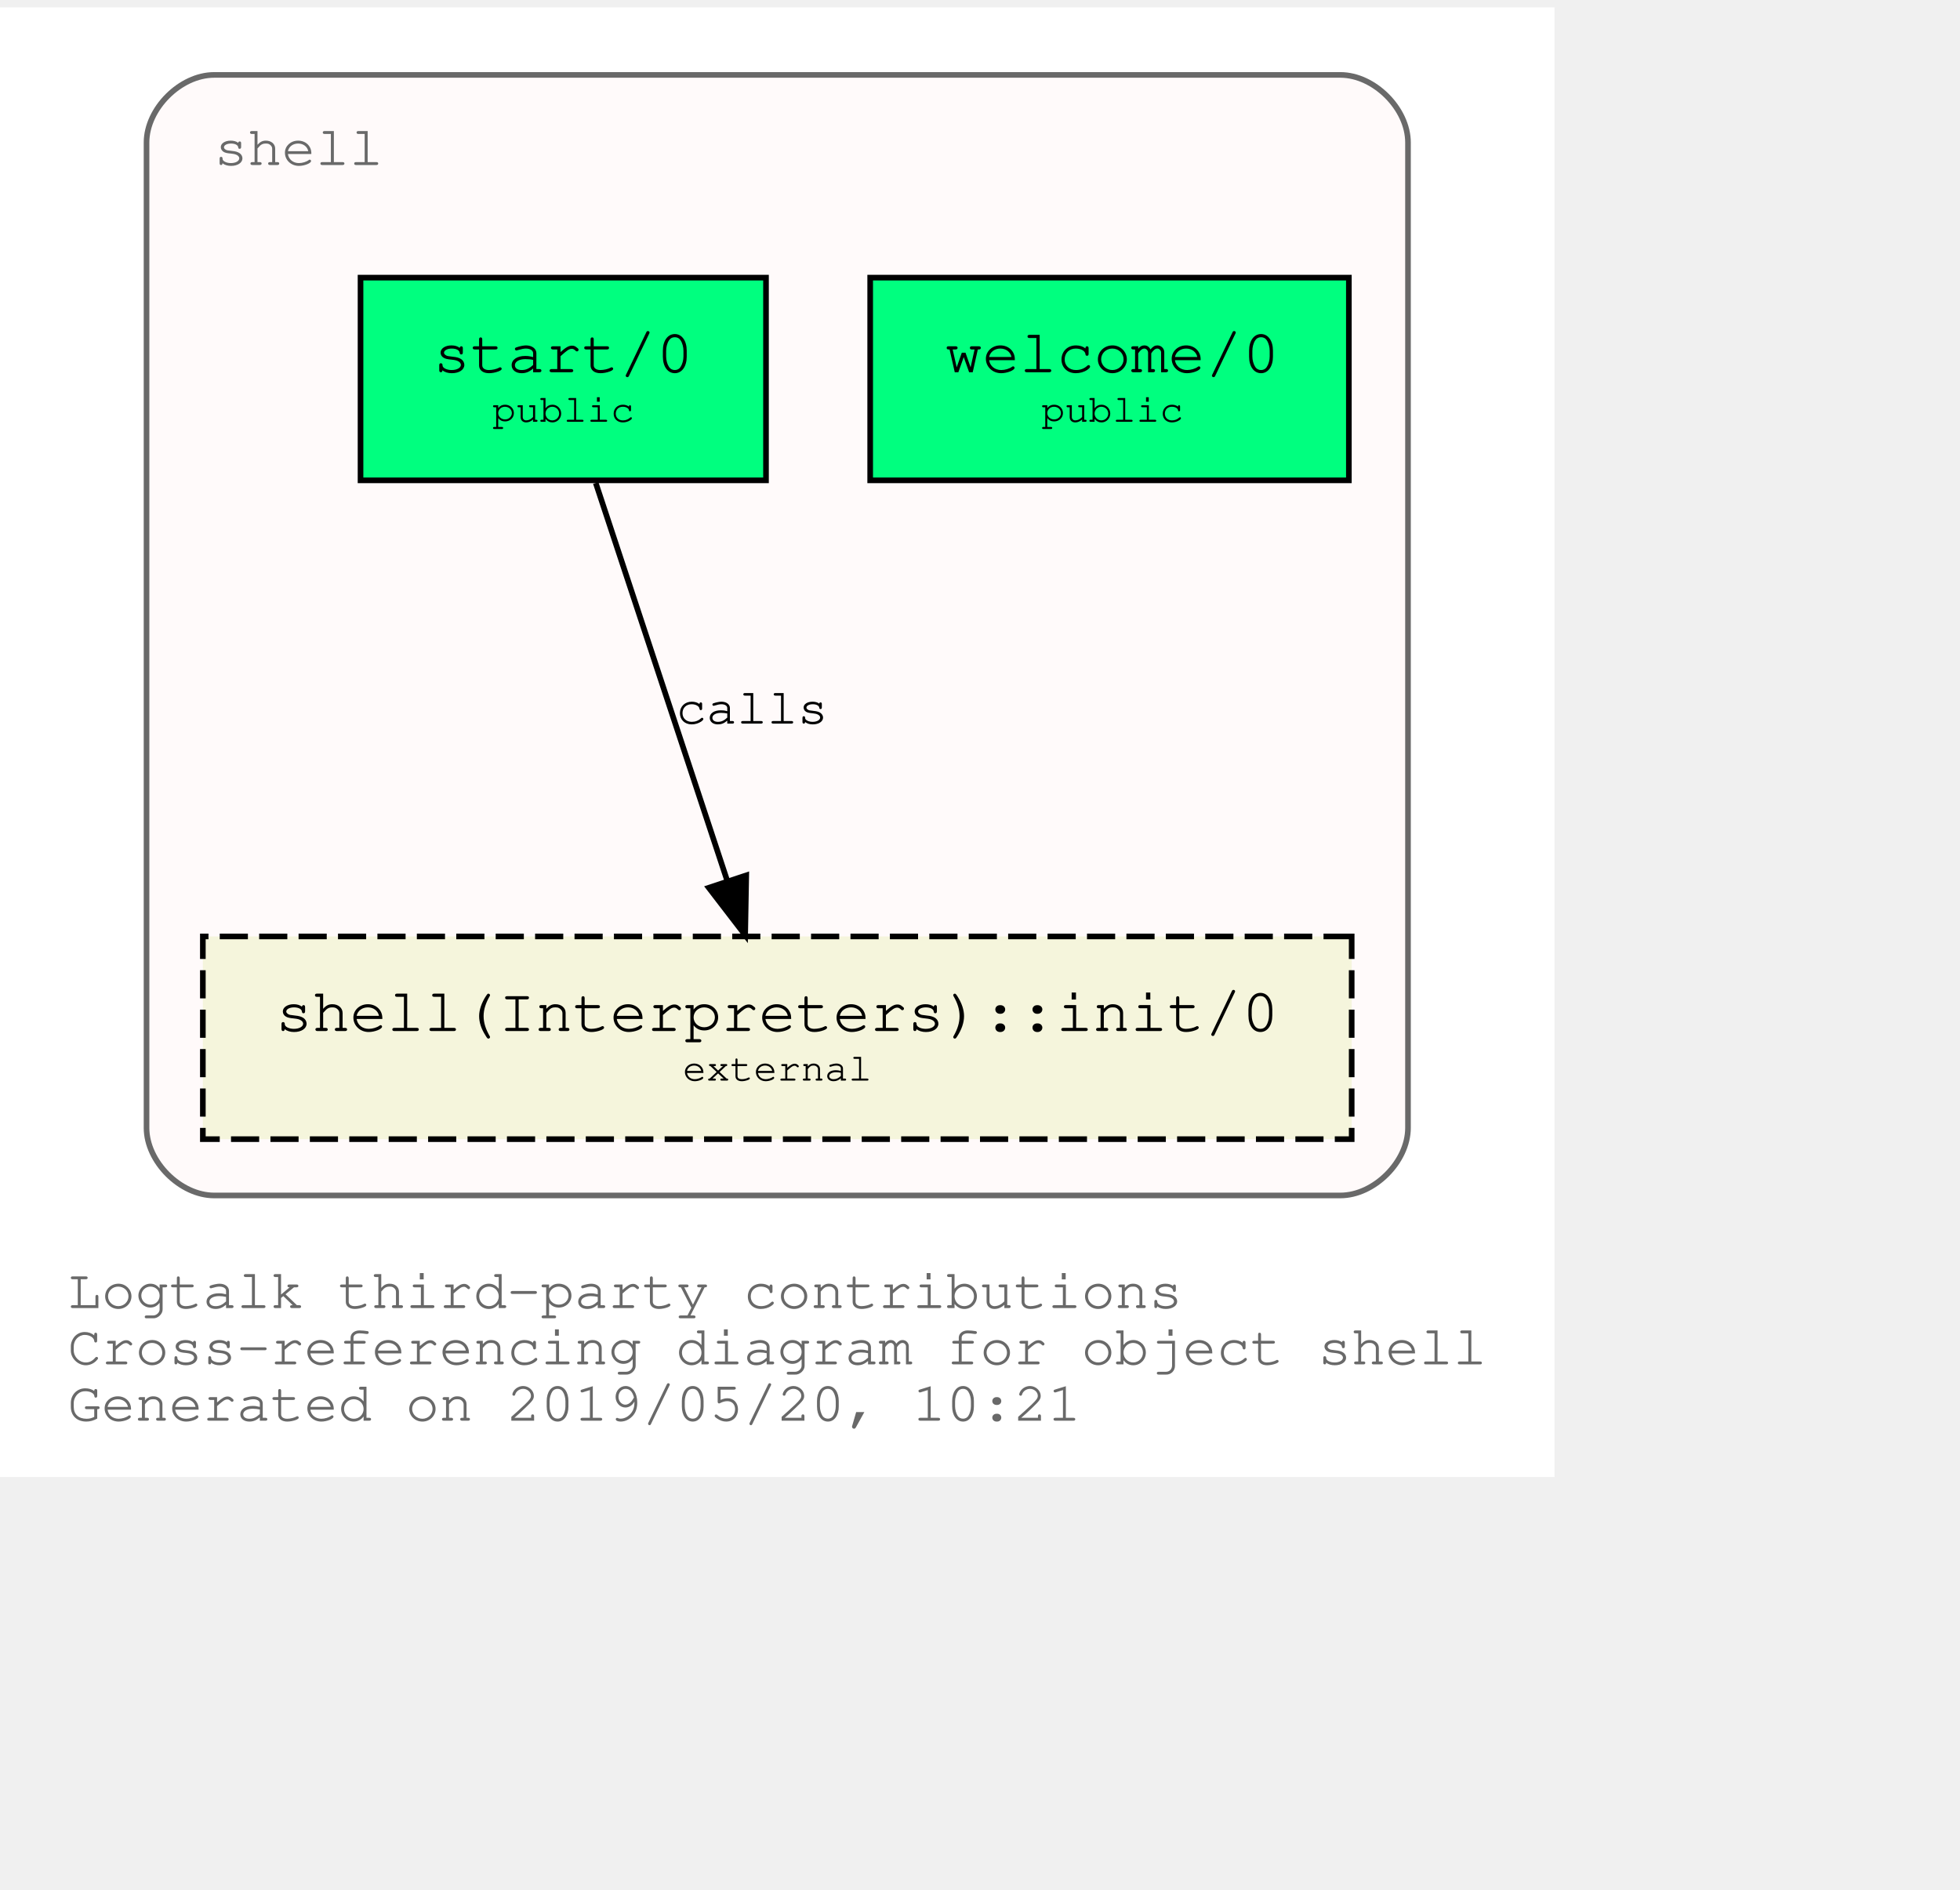
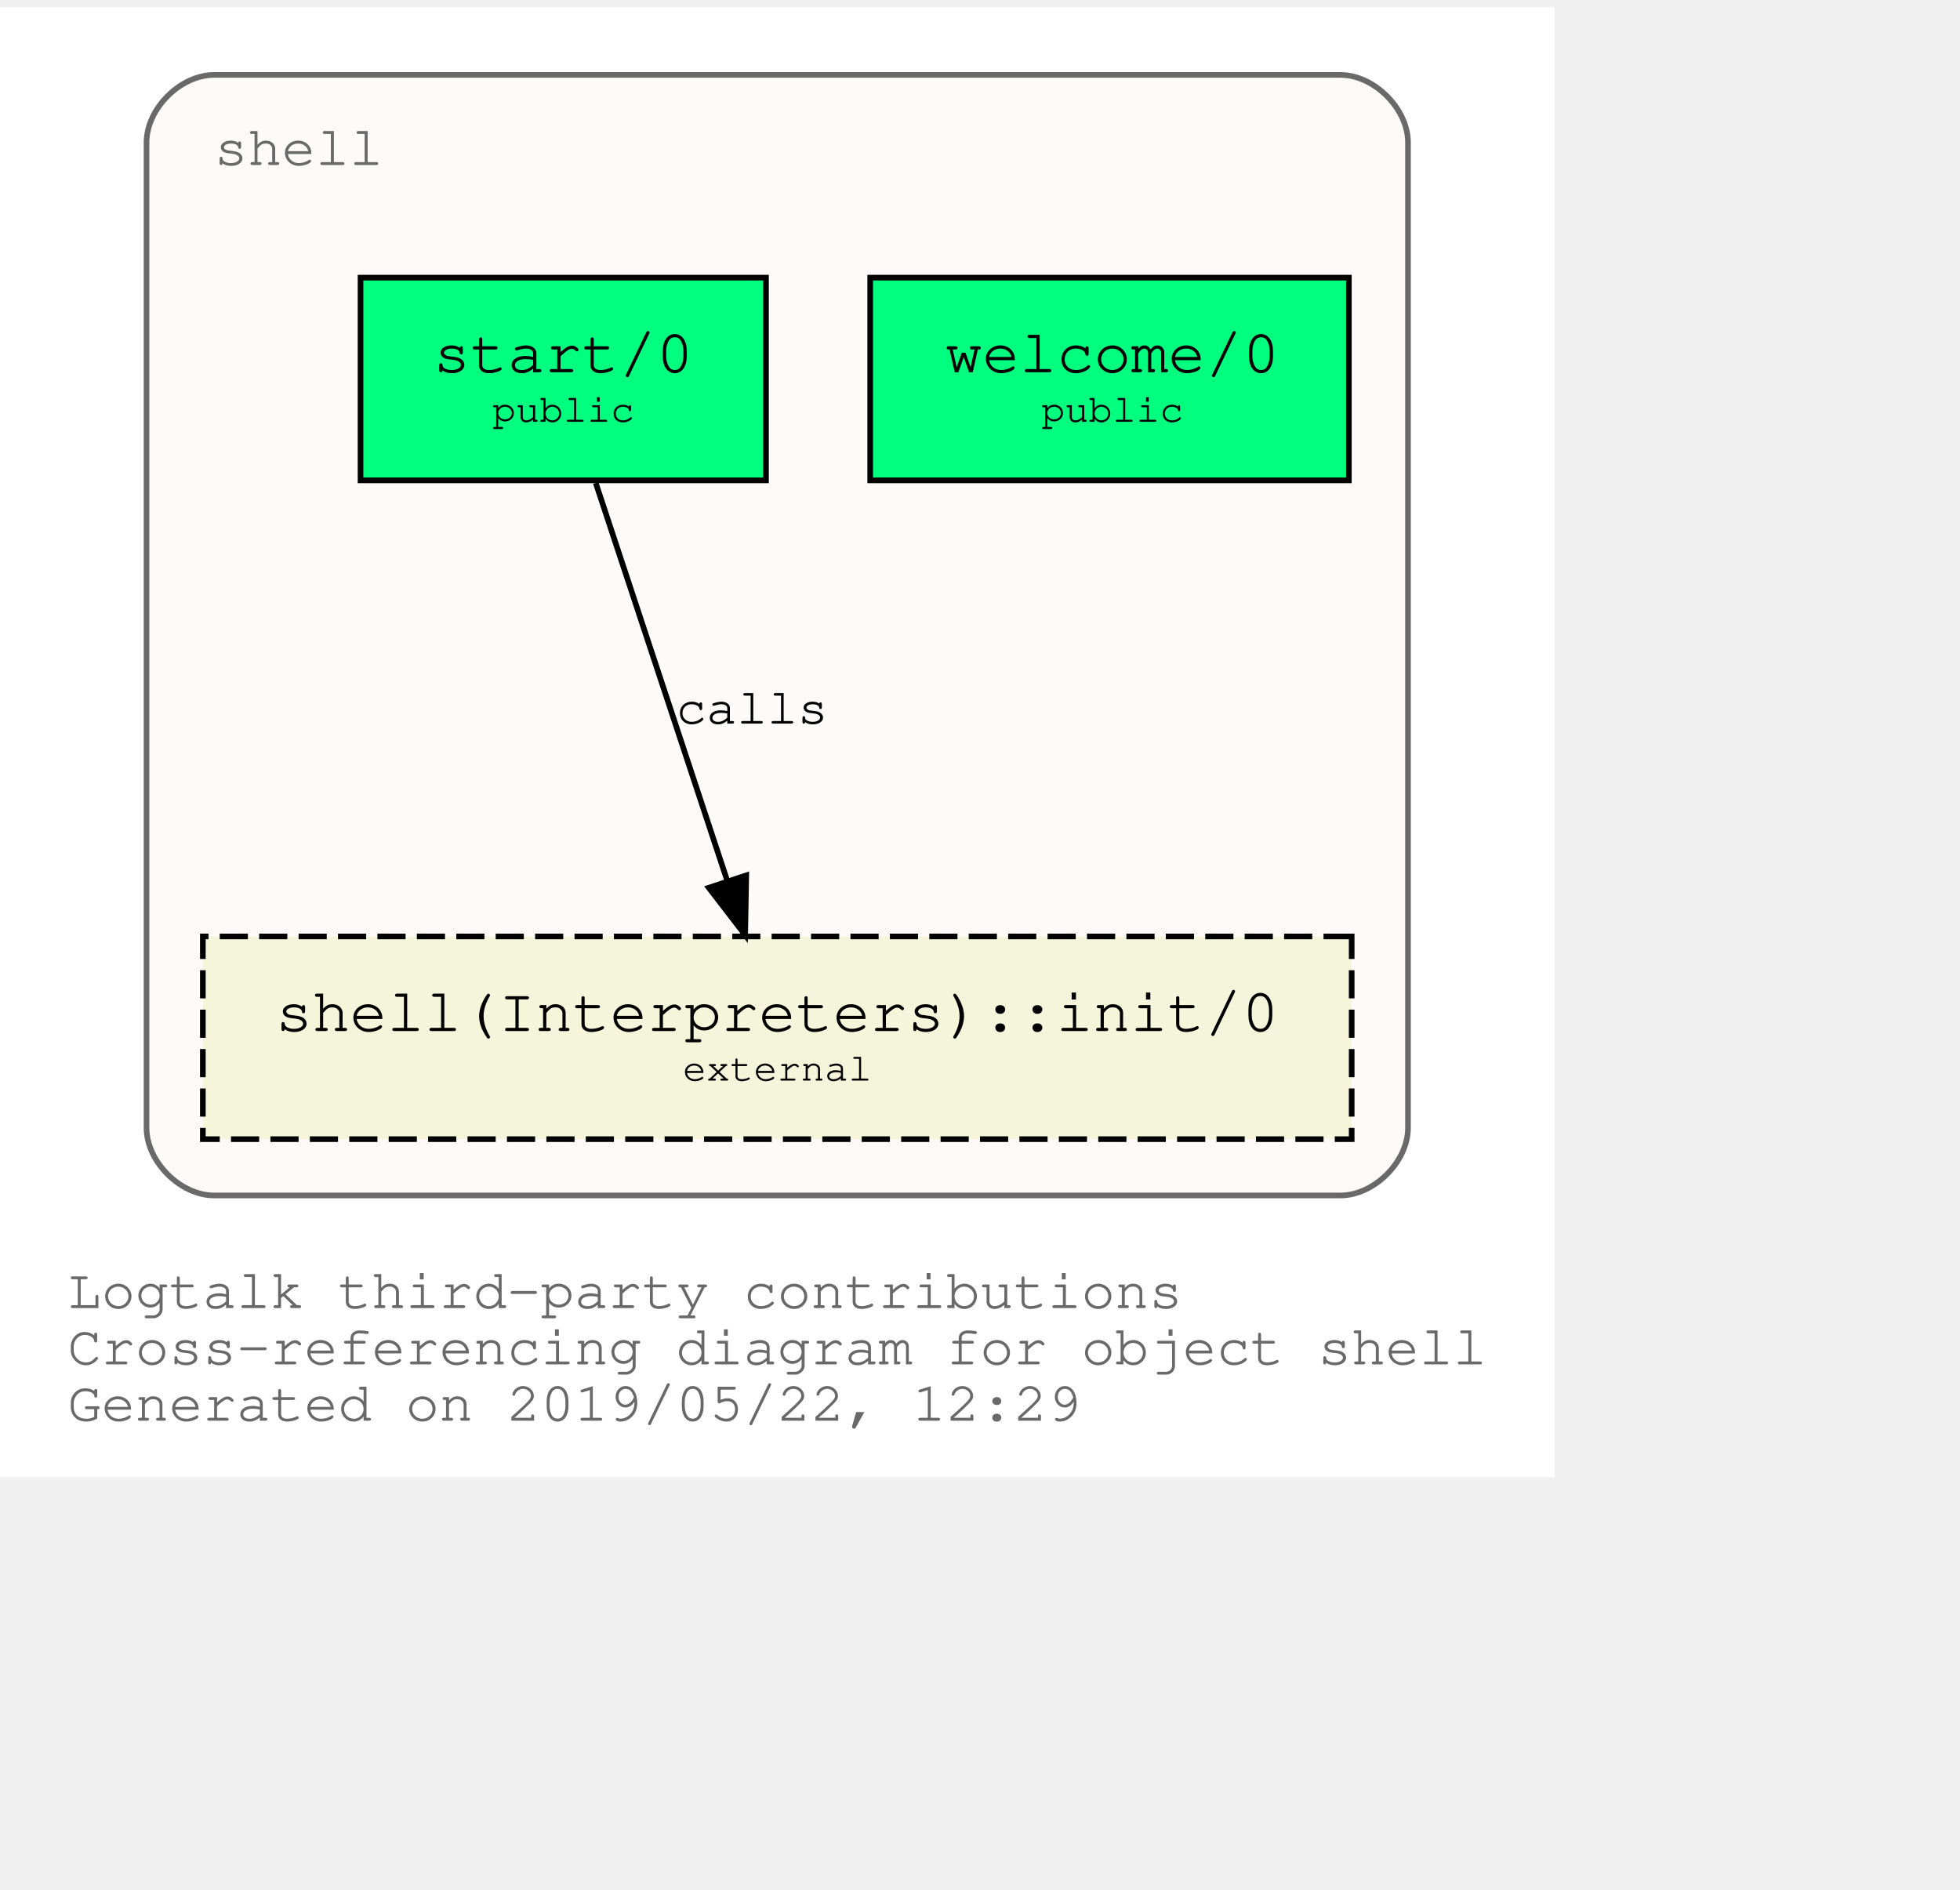
<svg xmlns="http://www.w3.org/2000/svg" xmlns:xlink="http://www.w3.org/1999/xlink" width="420pt" height="405pt" viewBox="72.00 72.00 348.04 333.00">
  <g id="graph0" class="graph" transform="scale(1 1) rotate(0) translate(76 329)">
    <polygon fill="white" stroke="transparent" points="-4,4 -4,-257 272.04,-257 272.04,4 -4,4" />
    <text text-anchor="start" x="8" y="-26" font-family="Courier,monospace" font-size="10.00" fill="dimgray">Logtalk third-party contributions</text>
    <text text-anchor="start" x="8" y="-16" font-family="Courier,monospace" font-size="10.00" fill="dimgray">Cross-referencing diagram for object shell</text>
-     <text text-anchor="start" x="8" y="-6" font-family="Courier,monospace" font-size="10.00" fill="dimgray">Generated on 2019/05/20, 10:21</text>
+     <text text-anchor="start" x="8" y="-6" font-family="Courier,monospace" font-size="10.00" fill="dimgray">Generated on 2019/05/22, 12:29</text>
    <g id="clust1" class="cluster">
      <g id="a_clust1">
        <a xlink:title="shell">
          <path fill="snow" stroke="dimgray" d="M34.02,-46C34.02,-46 234.02,-46 234.02,-46 240.02,-46 246.02,-52 246.02,-58 246.02,-58 246.02,-233 246.02,-233 246.02,-239 240.02,-245 234.02,-245 234.02,-245 34.02,-245 34.02,-245 28.02,-245 22.02,-239 22.02,-233 22.02,-233 22.02,-58 22.02,-58 22.02,-52 28.02,-46 34.02,-46" />
          <g id="a_clust1_0">
-             <a xlink:href="https://github.com/LogtalkDotOrg/logtalk3/tree/17eb77a77d48b2483955423c6bcf0a6ea4e5365a/contributions/verdi_neruda/shell.lgt" xlink:title="https://github.com/LogtalkDotOrg/logtalk3/tree/17eb77a77d48b2483955423c6bcf0a6ea4e5365a/contributions/verdi_neruda/shell.lgt">
+             <a xlink:href="https://github.com/LogtalkDotOrg/logtalk3/tree/d4995b6bd2ee14f87df0924e091a5696438025c0/contributions/verdi_neruda/shell.lgt" xlink:title="https://github.com/LogtalkDotOrg/logtalk3/tree/d4995b6bd2ee14f87df0924e091a5696438025c0/contributions/verdi_neruda/shell.lgt">
              <text text-anchor="start" x="34.02" y="-229" font-family="Courier,monospace" font-size="10.00" fill="dimgray">shell</text>
            </a>
          </g>
        </a>
      </g>
    </g>
    <g id="node1" class="node">
      <g id="a_node1">
-         <a xlink:href="https://github.com/LogtalkDotOrg/logtalk3/tree/17eb77a77d48b2483955423c6bcf0a6ea4e5365a/contributions/verdi_neruda/shell.lgt#L308" xlink:title="https://github.com/LogtalkDotOrg/logtalk3/tree/17eb77a77d48b2483955423c6bcf0a6ea4e5365a/contributions/verdi_neruda/shell.lgt#L308">
+         <a xlink:href="https://github.com/LogtalkDotOrg/logtalk3/tree/d4995b6bd2ee14f87df0924e091a5696438025c0/contributions/verdi_neruda/shell.lgt#L308" xlink:title="https://github.com/LogtalkDotOrg/logtalk3/tree/d4995b6bd2ee14f87df0924e091a5696438025c0/contributions/verdi_neruda/shell.lgt#L308">
          <polygon fill="springgreen" stroke="black" points="235.52,-209 150.52,-209 150.52,-173 235.52,-173 235.52,-209" />
          <text text-anchor="start" x="158.82" y="-192.8" font-family="Courier,monospace" font-size="9.00"> </text>
          <text text-anchor="start" x="163.82" y="-192.2" font-family="Courier,monospace" font-size="11.00">welcome/0</text>
          <text text-anchor="start" x="222.82" y="-192.8" font-family="Courier,monospace" font-size="9.00"> </text>
          <text text-anchor="start" x="158.82" y="-182.8" font-family="Courier,monospace" font-size="9.00"> </text>
          <text text-anchor="start" x="180.92" y="-183.4" font-family="Courier,monospace" font-size="7.00">public</text>
          <text text-anchor="start" x="222.82" y="-182.8" font-family="Courier,monospace" font-size="9.00"> </text>
        </a>
      </g>
    </g>
    <g id="node2" class="node">
      <g id="a_node2">
-         <a xlink:href="https://github.com/LogtalkDotOrg/logtalk3/tree/17eb77a77d48b2483955423c6bcf0a6ea4e5365a/contributions/verdi_neruda/shell.lgt#L320" xlink:title="https://github.com/LogtalkDotOrg/logtalk3/tree/17eb77a77d48b2483955423c6bcf0a6ea4e5365a/contributions/verdi_neruda/shell.lgt#L320">
+         <a xlink:href="https://github.com/LogtalkDotOrg/logtalk3/tree/d4995b6bd2ee14f87df0924e091a5696438025c0/contributions/verdi_neruda/shell.lgt#L320" xlink:title="https://github.com/LogtalkDotOrg/logtalk3/tree/d4995b6bd2ee14f87df0924e091a5696438025c0/contributions/verdi_neruda/shell.lgt#L320">
          <polygon fill="springgreen" stroke="black" points="132.02,-209 60.02,-209 60.02,-173 132.02,-173 132.02,-209" />
          <text text-anchor="start" x="67.82" y="-192.8" font-family="Courier,monospace" font-size="9.00"> </text>
          <text text-anchor="start" x="72.92" y="-192.2" font-family="Courier,monospace" font-size="11.00">start/0</text>
          <text text-anchor="start" x="118.82" y="-192.8" font-family="Courier,monospace" font-size="9.00"> </text>
          <text text-anchor="start" x="67.82" y="-182.8" font-family="Courier,monospace" font-size="9.00"> </text>
          <text text-anchor="start" x="83.42" y="-183.4" font-family="Courier,monospace" font-size="7.00">public</text>
          <text text-anchor="start" x="118.82" y="-182.8" font-family="Courier,monospace" font-size="9.00"> </text>
        </a>
      </g>
    </g>
    <g id="node3" class="node">
      <g id="a_node3">
        <a xlink:href="https://logtalk.org/library/shell_1.html#init/0" xlink:title="https://logtalk.org/library/shell_1.html#init/0">
          <polygon fill="beige" stroke="black" stroke-dasharray="5,2" points="236.02,-92 32.02,-92 32.02,-56 236.02,-56 236.02,-92" />
          <text text-anchor="start" x="39.82" y="-75.8" font-family="Courier,monospace" font-size="9.00"> </text>
          <text text-anchor="start" x="44.91" y="-75.2" font-family="Courier,monospace" font-size="11.00">shell(Interpreters)::init/0</text>
          <text text-anchor="start" x="222.82" y="-75.8" font-family="Courier,monospace" font-size="9.00"> </text>
          <text text-anchor="start" x="39.82" y="-65.8" font-family="Courier,monospace" font-size="9.00"> </text>
          <text text-anchor="start" x="117.22" y="-66.4" font-family="Courier,monospace" font-size="7.00">external</text>
          <text text-anchor="start" x="222.82" y="-65.8" font-family="Courier,monospace" font-size="9.00"> </text>
        </a>
      </g>
    </g>
    <g id="edge1" class="edge">
      <g id="a_edge1">
-         <a xlink:href="https://github.com/LogtalkDotOrg/logtalk3/tree/17eb77a77d48b2483955423c6bcf0a6ea4e5365a/contributions/verdi_neruda/shell.lgt#L322" xlink:title="calls">
+         <a xlink:href="https://github.com/LogtalkDotOrg/logtalk3/tree/d4995b6bd2ee14f87df0924e091a5696438025c0/contributions/verdi_neruda/shell.lgt#L322" xlink:title="calls">
          <path fill="none" stroke="black" d="M101.79,-172.53C107.99,-153.77 117.93,-123.7 125.13,-101.91" />
          <polygon fill="black" stroke="black" points="128.51,-102.85 128.32,-92.25 121.86,-100.65 128.51,-102.85" />
        </a>
      </g>
      <g id="a_edge1-label">
-         <a xlink:href="https://github.com/LogtalkDotOrg/logtalk3/tree/17eb77a77d48b2483955423c6bcf0a6ea4e5365a/contributions/verdi_neruda/shell.lgt#L322" xlink:title="https://github.com/LogtalkDotOrg/logtalk3/tree/17eb77a77d48b2483955423c6bcf0a6ea4e5365a/contributions/verdi_neruda/shell.lgt#L322">
+         <a xlink:href="https://github.com/LogtalkDotOrg/logtalk3/tree/d4995b6bd2ee14f87df0924e091a5696438025c0/contributions/verdi_neruda/shell.lgt#L322" xlink:title="https://github.com/LogtalkDotOrg/logtalk3/tree/d4995b6bd2ee14f87df0924e091a5696438025c0/contributions/verdi_neruda/shell.lgt#L322">
          <text text-anchor="start" x="116.02" y="-129.8" font-family="Courier,monospace" font-size="9.00">calls</text>
        </a>
      </g>
    </g>
  </g>
</svg>
